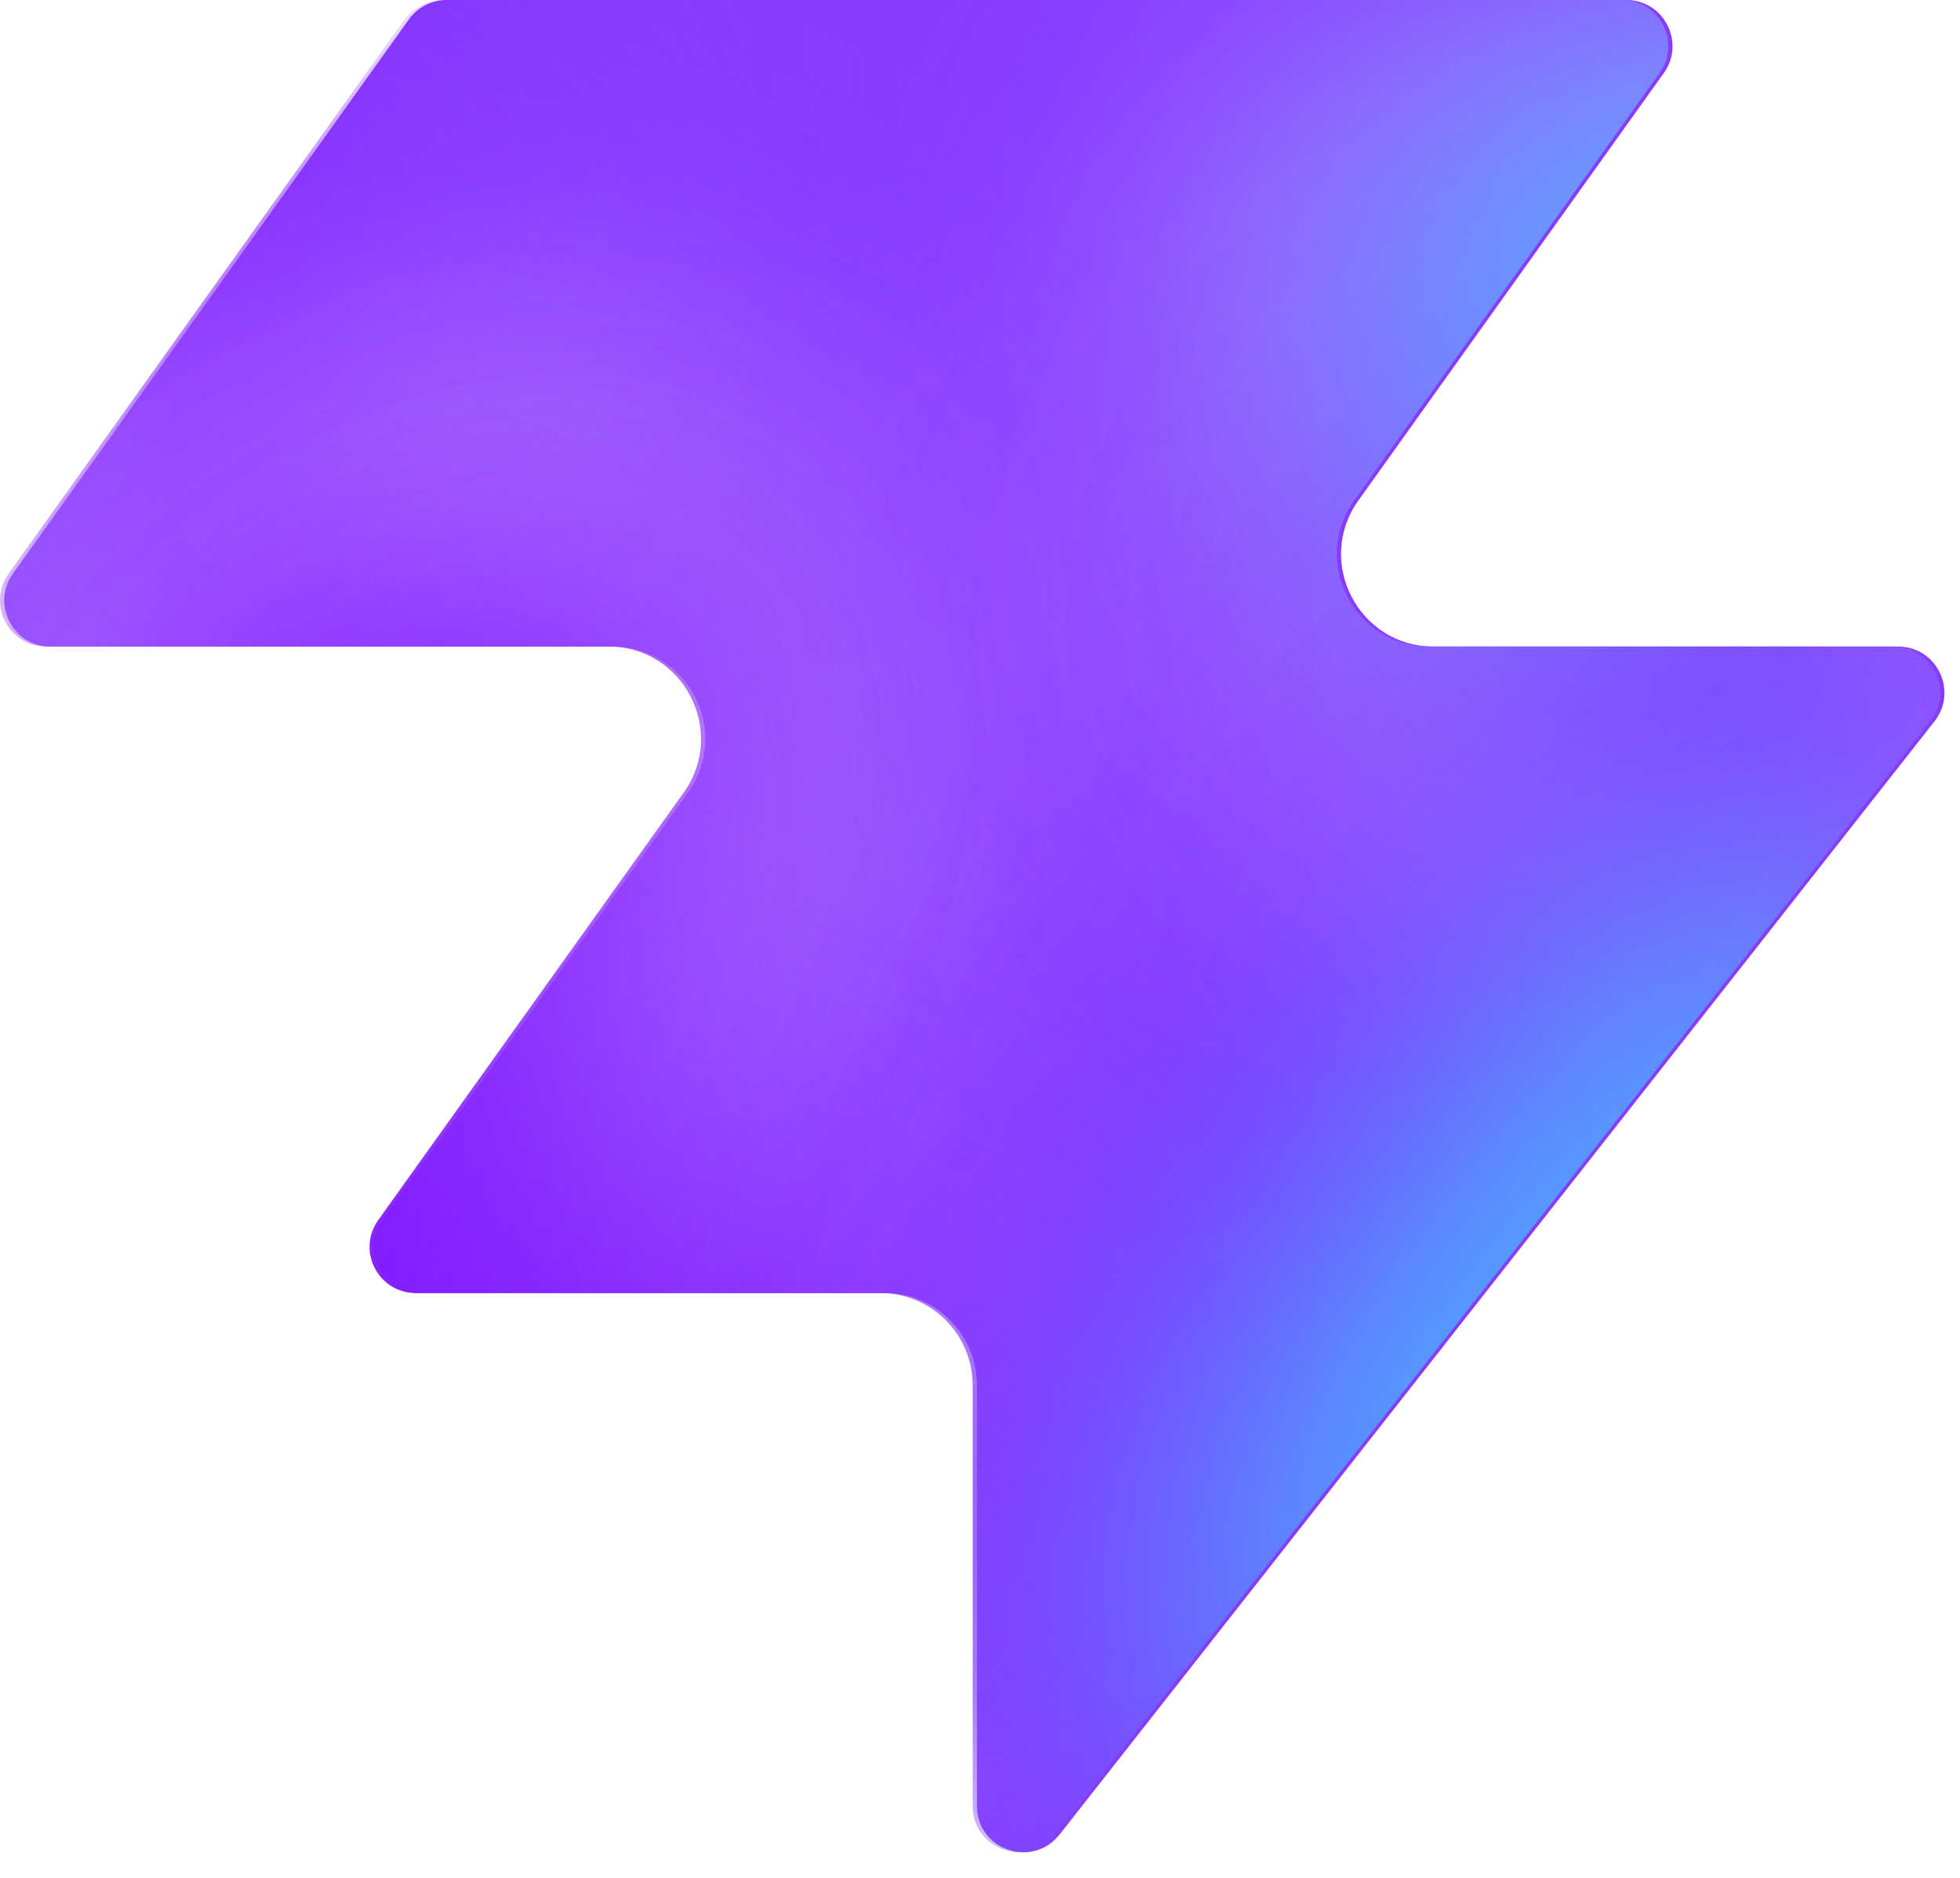
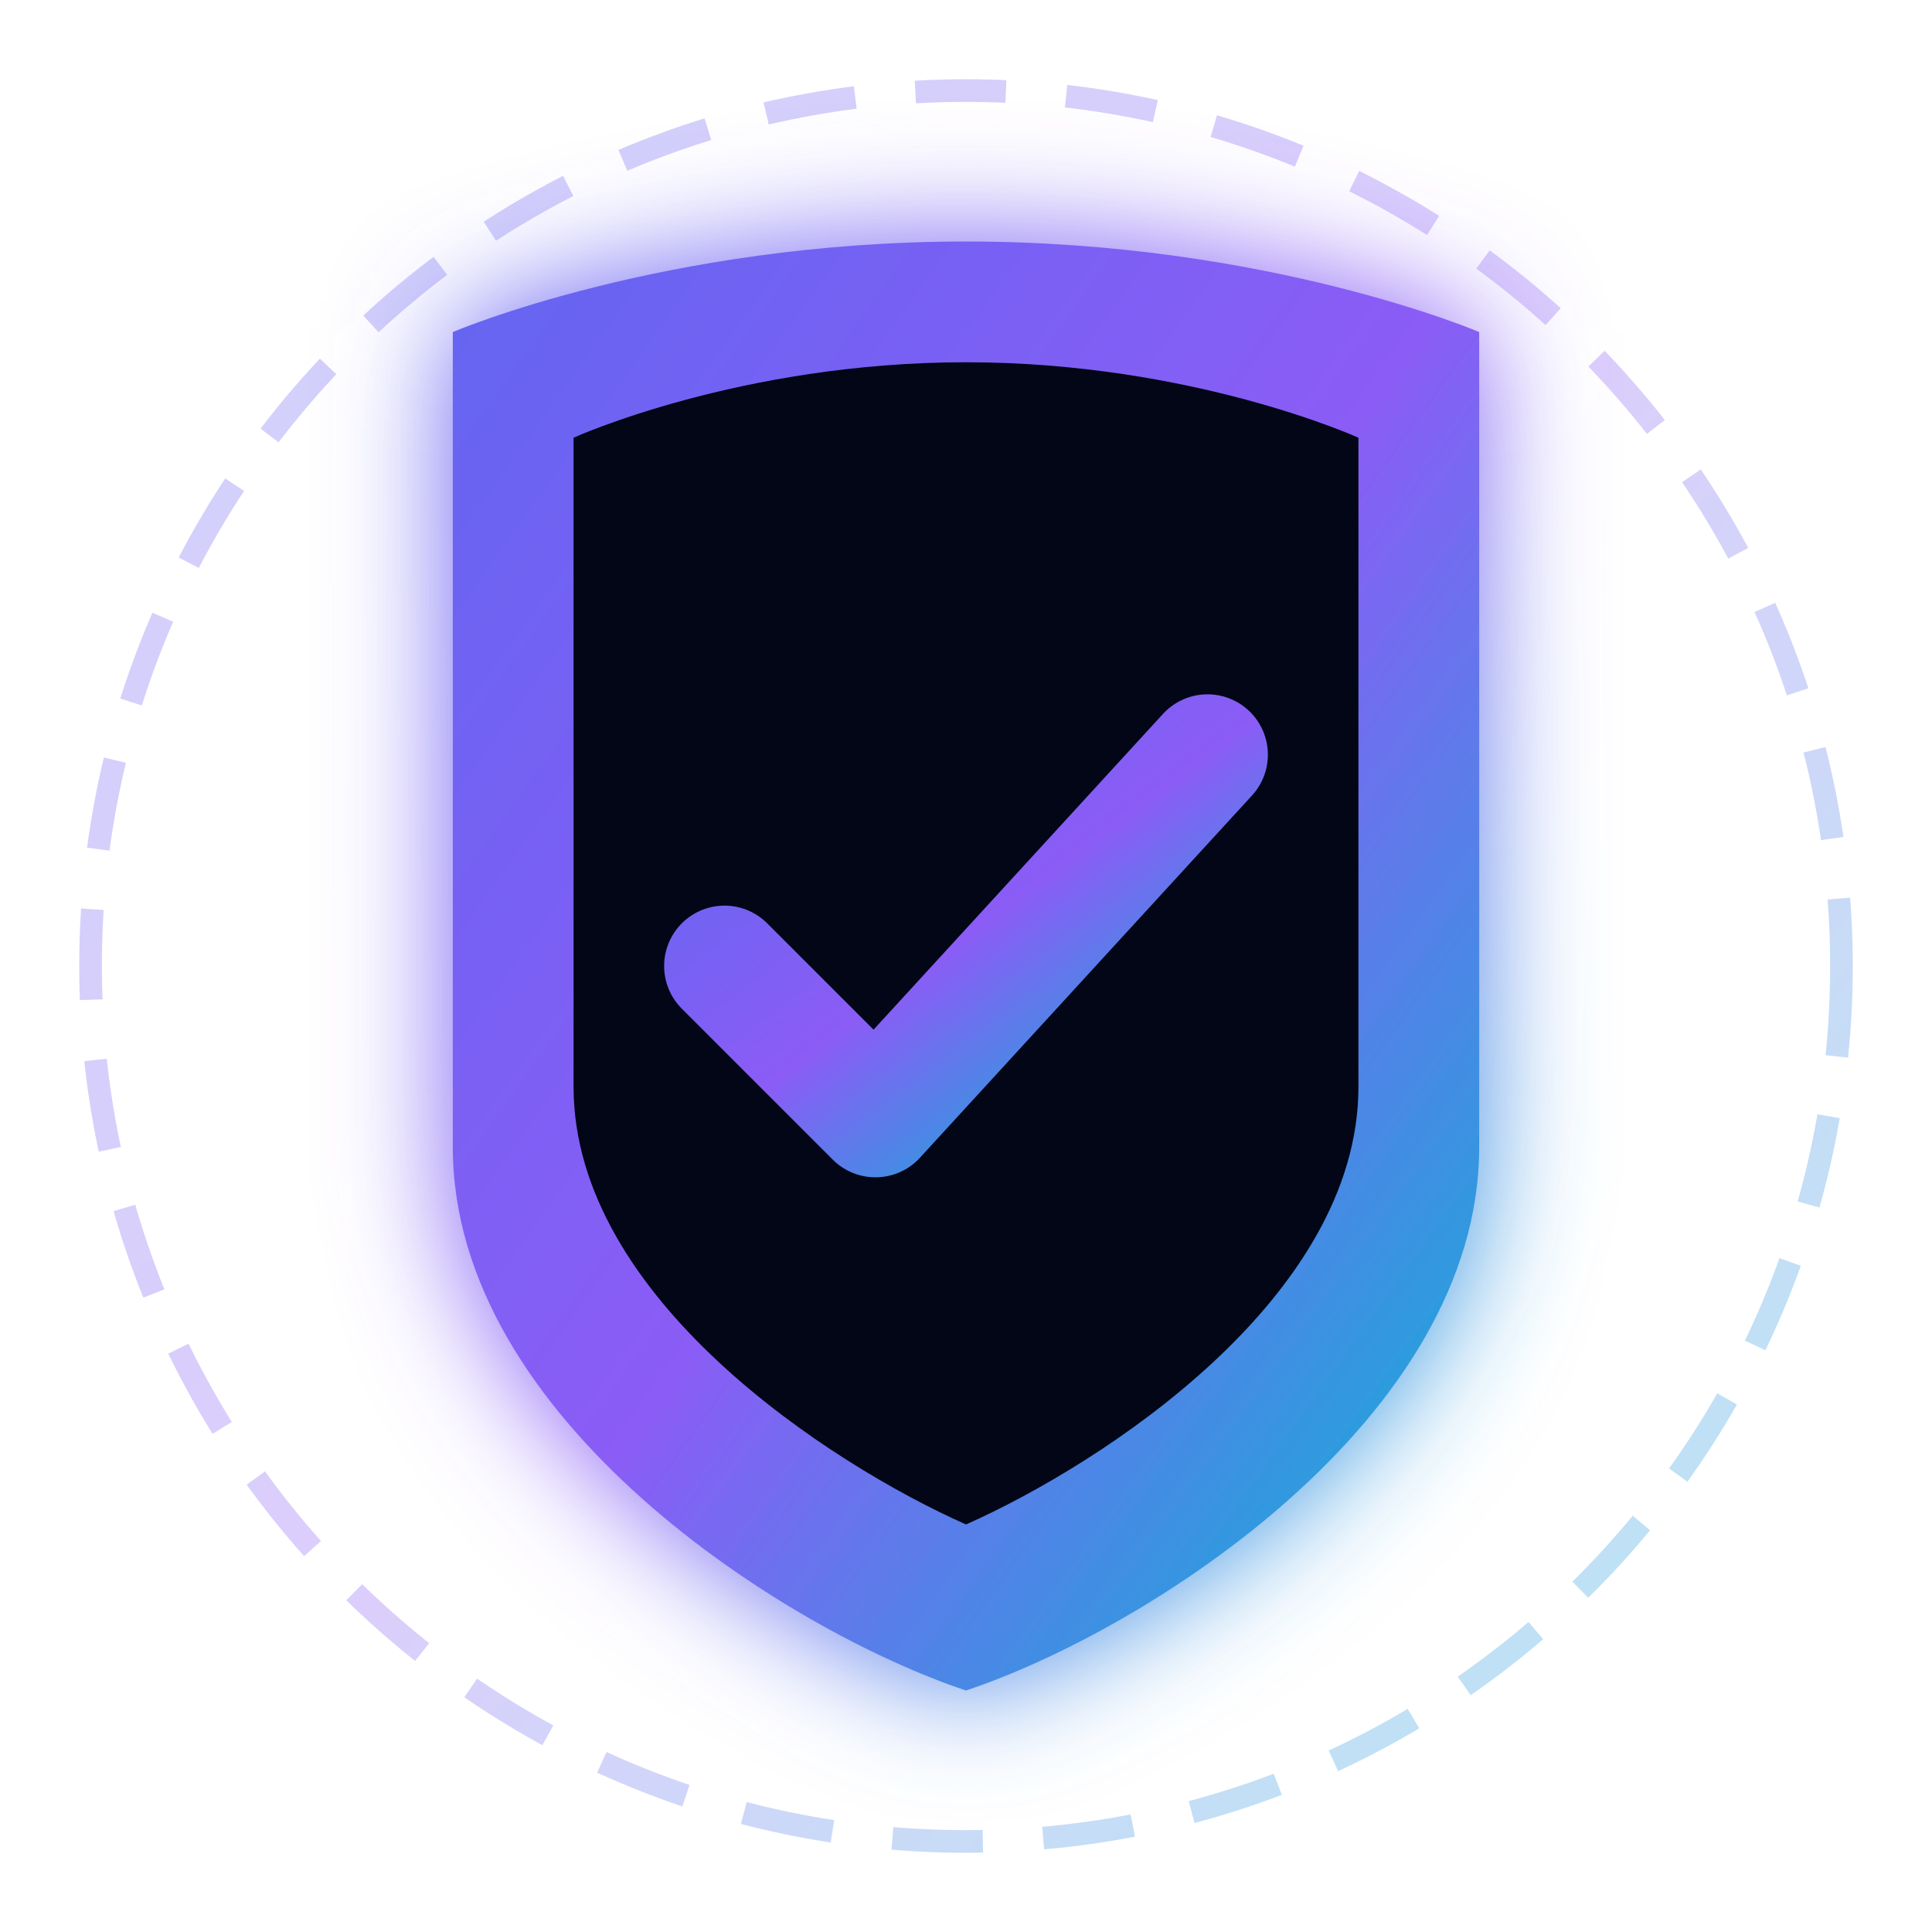
- <svg xmlns="http://www.w3.org/2000/svg" width="48" height="46" fill="none" viewBox="0 0 48 46">
-   <path fill="#863bff" d="M25.946 44.938c-.664.845-2.021.375-2.021-.698V33.937a2.26 2.26 0 0 0-2.262-2.262H10.287c-.92 0-1.456-1.04-.92-1.788l7.48-10.471c1.07-1.497 0-3.578-1.842-3.578H1.237c-.92 0-1.456-1.04-.92-1.788L10.013.474c.214-.297.556-.474.92-.474h28.894c.92 0 1.456 1.04.92 1.788l-7.48 10.471c-1.07 1.498 0 3.579 1.842 3.579h11.377c.943 0 1.473 1.088.89 1.83L25.947 44.94z" style="fill:#863bff;fill:color(display-p3 .525 .23 1);fill-opacity:1" />
-   <mask id="a" width="48" height="46" x="0" y="0" maskUnits="userSpaceOnUse" style="mask-type:alpha">
-     <path fill="#000" d="M25.842 44.938c-.664.844-2.021.375-2.021-.698V33.937a2.26 2.26 0 0 0-2.262-2.262H10.183c-.92 0-1.456-1.04-.92-1.788l7.48-10.471c1.07-1.498 0-3.579-1.842-3.579H1.133c-.92 0-1.456-1.04-.92-1.787L9.91.473c.214-.297.556-.474.92-.474h28.894c.92 0 1.456 1.04.92 1.788l-7.48 10.471c-1.07 1.498 0 3.578 1.842 3.578h11.377c.943 0 1.473 1.088.89 1.832L25.843 44.94z" style="fill:#000;fill-opacity:1" />
-   </mask>
-   <g mask="url(#a)">
-     <g filter="url(#b)">
-       <ellipse cx="5.508" cy="14.704" fill="#ede6ff" rx="5.508" ry="14.704" style="fill:#ede6ff;fill:color(display-p3 .927 .903 1);fill-opacity:1" transform="matrix(.00324 1 1 -.00324 -4.47 31.516)" />
-     </g>
-     <g filter="url(#c)">
-       <ellipse cx="10.399" cy="29.851" fill="#ede6ff" rx="10.399" ry="29.851" style="fill:#ede6ff;fill:color(display-p3 .927 .903 1);fill-opacity:1" transform="matrix(.00324 1 1 -.00324 -39.328 7.883)" />
-     </g>
-     <g filter="url(#d)">
-       <ellipse cx="5.508" cy="30.487" fill="#7e14ff" rx="5.508" ry="30.487" style="fill:#7e14ff;fill:color(display-p3 .492 .077 1);fill-opacity:1" transform="rotate(89.814 -25.913 -14.639)scale(1 -1)" />
-     </g>
-     <g filter="url(#e)">
-       <ellipse cx="5.508" cy="30.599" fill="#7e14ff" rx="5.508" ry="30.599" style="fill:#7e14ff;fill:color(display-p3 .492 .077 1);fill-opacity:1" transform="rotate(89.814 -32.644 -3.334)scale(1 -1)" />
-     </g>
-     <g filter="url(#f)">
-       <ellipse cx="5.508" cy="30.599" fill="#7e14ff" rx="5.508" ry="30.599" style="fill:#7e14ff;fill:color(display-p3 .492 .077 1);fill-opacity:1" transform="matrix(.00324 1 1 -.00324 -34.34 30.47)" />
-     </g>
-     <g filter="url(#g)">
-       <ellipse cx="14.072" cy="22.078" fill="#ede6ff" rx="14.072" ry="22.078" style="fill:#ede6ff;fill:color(display-p3 .927 .903 1);fill-opacity:1" transform="rotate(93.35 24.506 48.493)scale(-1 1)" />
-     </g>
-     <g filter="url(#h)">
-       <ellipse cx="3.47" cy="21.501" fill="#7e14ff" rx="3.47" ry="21.501" style="fill:#7e14ff;fill:color(display-p3 .492 .077 1);fill-opacity:1" transform="rotate(89.009 28.708 47.59)scale(-1 1)" />
-     </g>
-     <g filter="url(#i)">
-       <ellipse cx="3.47" cy="21.501" fill="#7e14ff" rx="3.47" ry="21.501" style="fill:#7e14ff;fill:color(display-p3 .492 .077 1);fill-opacity:1" transform="rotate(89.009 28.708 47.59)scale(-1 1)" />
-     </g>
-     <g filter="url(#j)">
-       <ellipse cx=".387" cy="8.972" fill="#7e14ff" rx="4.407" ry="29.108" style="fill:#7e14ff;fill:color(display-p3 .492 .077 1);fill-opacity:1" transform="rotate(39.51 .387 8.972)" />
-     </g>
-     <g filter="url(#k)">
-       <ellipse cx="47.523" cy="-6.092" fill="#7e14ff" rx="4.407" ry="29.108" style="fill:#7e14ff;fill:color(display-p3 .492 .077 1);fill-opacity:1" transform="rotate(37.892 47.523 -6.092)" />
-     </g>
-     <g filter="url(#l)">
-       <ellipse cx="41.412" cy="6.333" fill="#47bfff" rx="5.971" ry="9.665" style="fill:#47bfff;fill:color(display-p3 .28 .748 1);fill-opacity:1" transform="rotate(37.892 41.412 6.333)" />
-     </g>
-     <g filter="url(#m)">
-       <ellipse cx="-1.879" cy="38.332" fill="#7e14ff" rx="4.407" ry="29.108" style="fill:#7e14ff;fill:color(display-p3 .492 .077 1);fill-opacity:1" transform="rotate(37.892 -1.88 38.332)" />
-     </g>
-     <g filter="url(#n)">
-       <ellipse cx="-1.879" cy="38.332" fill="#7e14ff" rx="4.407" ry="29.108" style="fill:#7e14ff;fill:color(display-p3 .492 .077 1);fill-opacity:1" transform="rotate(37.892 -1.88 38.332)" />
-     </g>
-     <g filter="url(#o)">
-       <ellipse cx="35.651" cy="29.907" fill="#7e14ff" rx="4.407" ry="29.108" style="fill:#7e14ff;fill:color(display-p3 .492 .077 1);fill-opacity:1" transform="rotate(37.892 35.651 29.907)" />
-     </g>
-     <g filter="url(#p)">
-       <ellipse cx="38.418" cy="32.4" fill="#47bfff" rx="5.971" ry="15.297" style="fill:#47bfff;fill:color(display-p3 .28 .748 1);fill-opacity:1" transform="rotate(37.892 38.418 32.4)" />
-     </g>
-   </g>
+ <svg xmlns="http://www.w3.org/2000/svg" viewBox="0 0 128 128" width="128" height="128" fill="none">
  <defs>
-     <filter id="b" width="60.045" height="41.654" x="-19.77" y="16.149" color-interpolation-filters="sRGB" filterUnits="userSpaceOnUse">
-       <feFlood flood-opacity="0" result="BackgroundImageFix" />
-       <feBlend in="SourceGraphic" in2="BackgroundImageFix" result="shape" />
-       <feGaussianBlur result="effect1_foregroundBlur_2002_17158" stdDeviation="7.659" />
-     </filter>
-     <filter id="c" width="90.34" height="51.437" x="-54.613" y="-7.533" color-interpolation-filters="sRGB" filterUnits="userSpaceOnUse">
-       <feFlood flood-opacity="0" result="BackgroundImageFix" />
-       <feBlend in="SourceGraphic" in2="BackgroundImageFix" result="shape" />
-       <feGaussianBlur result="effect1_foregroundBlur_2002_17158" stdDeviation="7.659" />
-     </filter>
-     <filter id="d" width="79.355" height="29.4" x="-49.64" y="2.03" color-interpolation-filters="sRGB" filterUnits="userSpaceOnUse">
-       <feFlood flood-opacity="0" result="BackgroundImageFix" />
-       <feBlend in="SourceGraphic" in2="BackgroundImageFix" result="shape" />
-       <feGaussianBlur result="effect1_foregroundBlur_2002_17158" stdDeviation="4.596" />
-     </filter>
-     <filter id="e" width="79.579" height="29.4" x="-45.045" y="20.029" color-interpolation-filters="sRGB" filterUnits="userSpaceOnUse">
-       <feFlood flood-opacity="0" result="BackgroundImageFix" />
-       <feBlend in="SourceGraphic" in2="BackgroundImageFix" result="shape" />
-       <feGaussianBlur result="effect1_foregroundBlur_2002_17158" stdDeviation="4.596" />
-     </filter>
-     <filter id="f" width="79.579" height="29.4" x="-43.513" y="21.178" color-interpolation-filters="sRGB" filterUnits="userSpaceOnUse">
-       <feFlood flood-opacity="0" result="BackgroundImageFix" />
-       <feBlend in="SourceGraphic" in2="BackgroundImageFix" result="shape" />
-       <feGaussianBlur result="effect1_foregroundBlur_2002_17158" stdDeviation="4.596" />
-     </filter>
-     <filter id="g" width="74.749" height="58.852" x="15.756" y="-17.901" color-interpolation-filters="sRGB" filterUnits="userSpaceOnUse">
-       <feFlood flood-opacity="0" result="BackgroundImageFix" />
-       <feBlend in="SourceGraphic" in2="BackgroundImageFix" result="shape" />
-       <feGaussianBlur result="effect1_foregroundBlur_2002_17158" stdDeviation="7.659" />
-     </filter>
-     <filter id="h" width="61.377" height="25.362" x="23.548" y="2.284" color-interpolation-filters="sRGB" filterUnits="userSpaceOnUse">
-       <feFlood flood-opacity="0" result="BackgroundImageFix" />
-       <feBlend in="SourceGraphic" in2="BackgroundImageFix" result="shape" />
-       <feGaussianBlur result="effect1_foregroundBlur_2002_17158" stdDeviation="4.596" />
-     </filter>
-     <filter id="i" width="61.377" height="25.362" x="23.548" y="2.284" color-interpolation-filters="sRGB" filterUnits="userSpaceOnUse">
-       <feFlood flood-opacity="0" result="BackgroundImageFix" />
-       <feBlend in="SourceGraphic" in2="BackgroundImageFix" result="shape" />
-       <feGaussianBlur result="effect1_foregroundBlur_2002_17158" stdDeviation="4.596" />
-     </filter>
-     <filter id="j" width="56.045" height="63.649" x="-27.636" y="-22.853" color-interpolation-filters="sRGB" filterUnits="userSpaceOnUse">
-       <feFlood flood-opacity="0" result="BackgroundImageFix" />
-       <feBlend in="SourceGraphic" in2="BackgroundImageFix" result="shape" />
-       <feGaussianBlur result="effect1_foregroundBlur_2002_17158" stdDeviation="4.596" />
-     </filter>
-     <filter id="k" width="54.814" height="64.646" x="20.116" y="-38.415" color-interpolation-filters="sRGB" filterUnits="userSpaceOnUse">
-       <feFlood flood-opacity="0" result="BackgroundImageFix" />
-       <feBlend in="SourceGraphic" in2="BackgroundImageFix" result="shape" />
-       <feGaussianBlur result="effect1_foregroundBlur_2002_17158" stdDeviation="4.596" />
-     </filter>
-     <filter id="l" width="33.541" height="35.313" x="24.641" y="-11.323" color-interpolation-filters="sRGB" filterUnits="userSpaceOnUse">
-       <feFlood flood-opacity="0" result="BackgroundImageFix" />
-       <feBlend in="SourceGraphic" in2="BackgroundImageFix" result="shape" />
-       <feGaussianBlur result="effect1_foregroundBlur_2002_17158" stdDeviation="4.596" />
-     </filter>
-     <filter id="m" width="54.814" height="64.646" x="-29.286" y="6.009" color-interpolation-filters="sRGB" filterUnits="userSpaceOnUse">
-       <feFlood flood-opacity="0" result="BackgroundImageFix" />
-       <feBlend in="SourceGraphic" in2="BackgroundImageFix" result="shape" />
-       <feGaussianBlur result="effect1_foregroundBlur_2002_17158" stdDeviation="4.596" />
-     </filter>
-     <filter id="n" width="54.814" height="64.646" x="-29.286" y="6.009" color-interpolation-filters="sRGB" filterUnits="userSpaceOnUse">
-       <feFlood flood-opacity="0" result="BackgroundImageFix" />
-       <feBlend in="SourceGraphic" in2="BackgroundImageFix" result="shape" />
-       <feGaussianBlur result="effect1_foregroundBlur_2002_17158" stdDeviation="4.596" />
-     </filter>
-     <filter id="o" width="54.814" height="64.646" x="8.244" y="-2.416" color-interpolation-filters="sRGB" filterUnits="userSpaceOnUse">
-       <feFlood flood-opacity="0" result="BackgroundImageFix" />
-       <feBlend in="SourceGraphic" in2="BackgroundImageFix" result="shape" />
-       <feGaussianBlur result="effect1_foregroundBlur_2002_17158" stdDeviation="4.596" />
-     </filter>
-     <filter id="p" width="39.409" height="43.623" x="18.713" y="10.588" color-interpolation-filters="sRGB" filterUnits="userSpaceOnUse">
-       <feFlood flood-opacity="0" result="BackgroundImageFix" />
-       <feBlend in="SourceGraphic" in2="BackgroundImageFix" result="shape" />
-       <feGaussianBlur result="effect1_foregroundBlur_2002_17158" stdDeviation="4.596" />
+     <linearGradient id="shieldGrad" x1="0%" y1="0%" x2="100%" y2="100%">
+       <stop offset="0%" stop-color="#6366f1" />
+       <stop offset="50%" stop-color="#8b5cf6" />
+       <stop offset="100%" stop-color="#06b6d4" />
+     </linearGradient>
+     <filter id="glow" x="-20%" y="-20%" width="140%" height="140%">
+       <feGaussianBlur stdDeviation="4" result="blur" />
+       <feComposite in="SourceGraphic" in2="blur" operator="over" />
    </filter>
  </defs>
+   <circle cx="64" cy="64" r="58" stroke="url(#shieldGrad)" stroke-width="1.5" stroke-opacity="0.3" stroke-dasharray="6 4" />
+   <path d="M64 16 C84 16, 98 22, 98 22 C98 22, 98 62, 98 76 C98 94, 76 108, 64 112 C52 108, 30 94, 30 76 C30 62, 30 22, 30 22 C30 22, 44 16, 64 16 Z" fill="url(#shieldGrad)" filter="url(#glow)" />
+   <path d="M64 24 C79 24, 90 29, 90 29 C90 29, 90 60, 90 72 C90 86, 73 97, 64 101 C55 97, 38 86, 38 72 C38 60, 38 29, 38 29 C38 29, 49 24, 64 24 Z" fill="#020617" />
+   <path d="M48 64 L58 74 L80 50" stroke="url(#shieldGrad)" stroke-width="8" stroke-linecap="round" stroke-linejoin="round" />
</svg>
